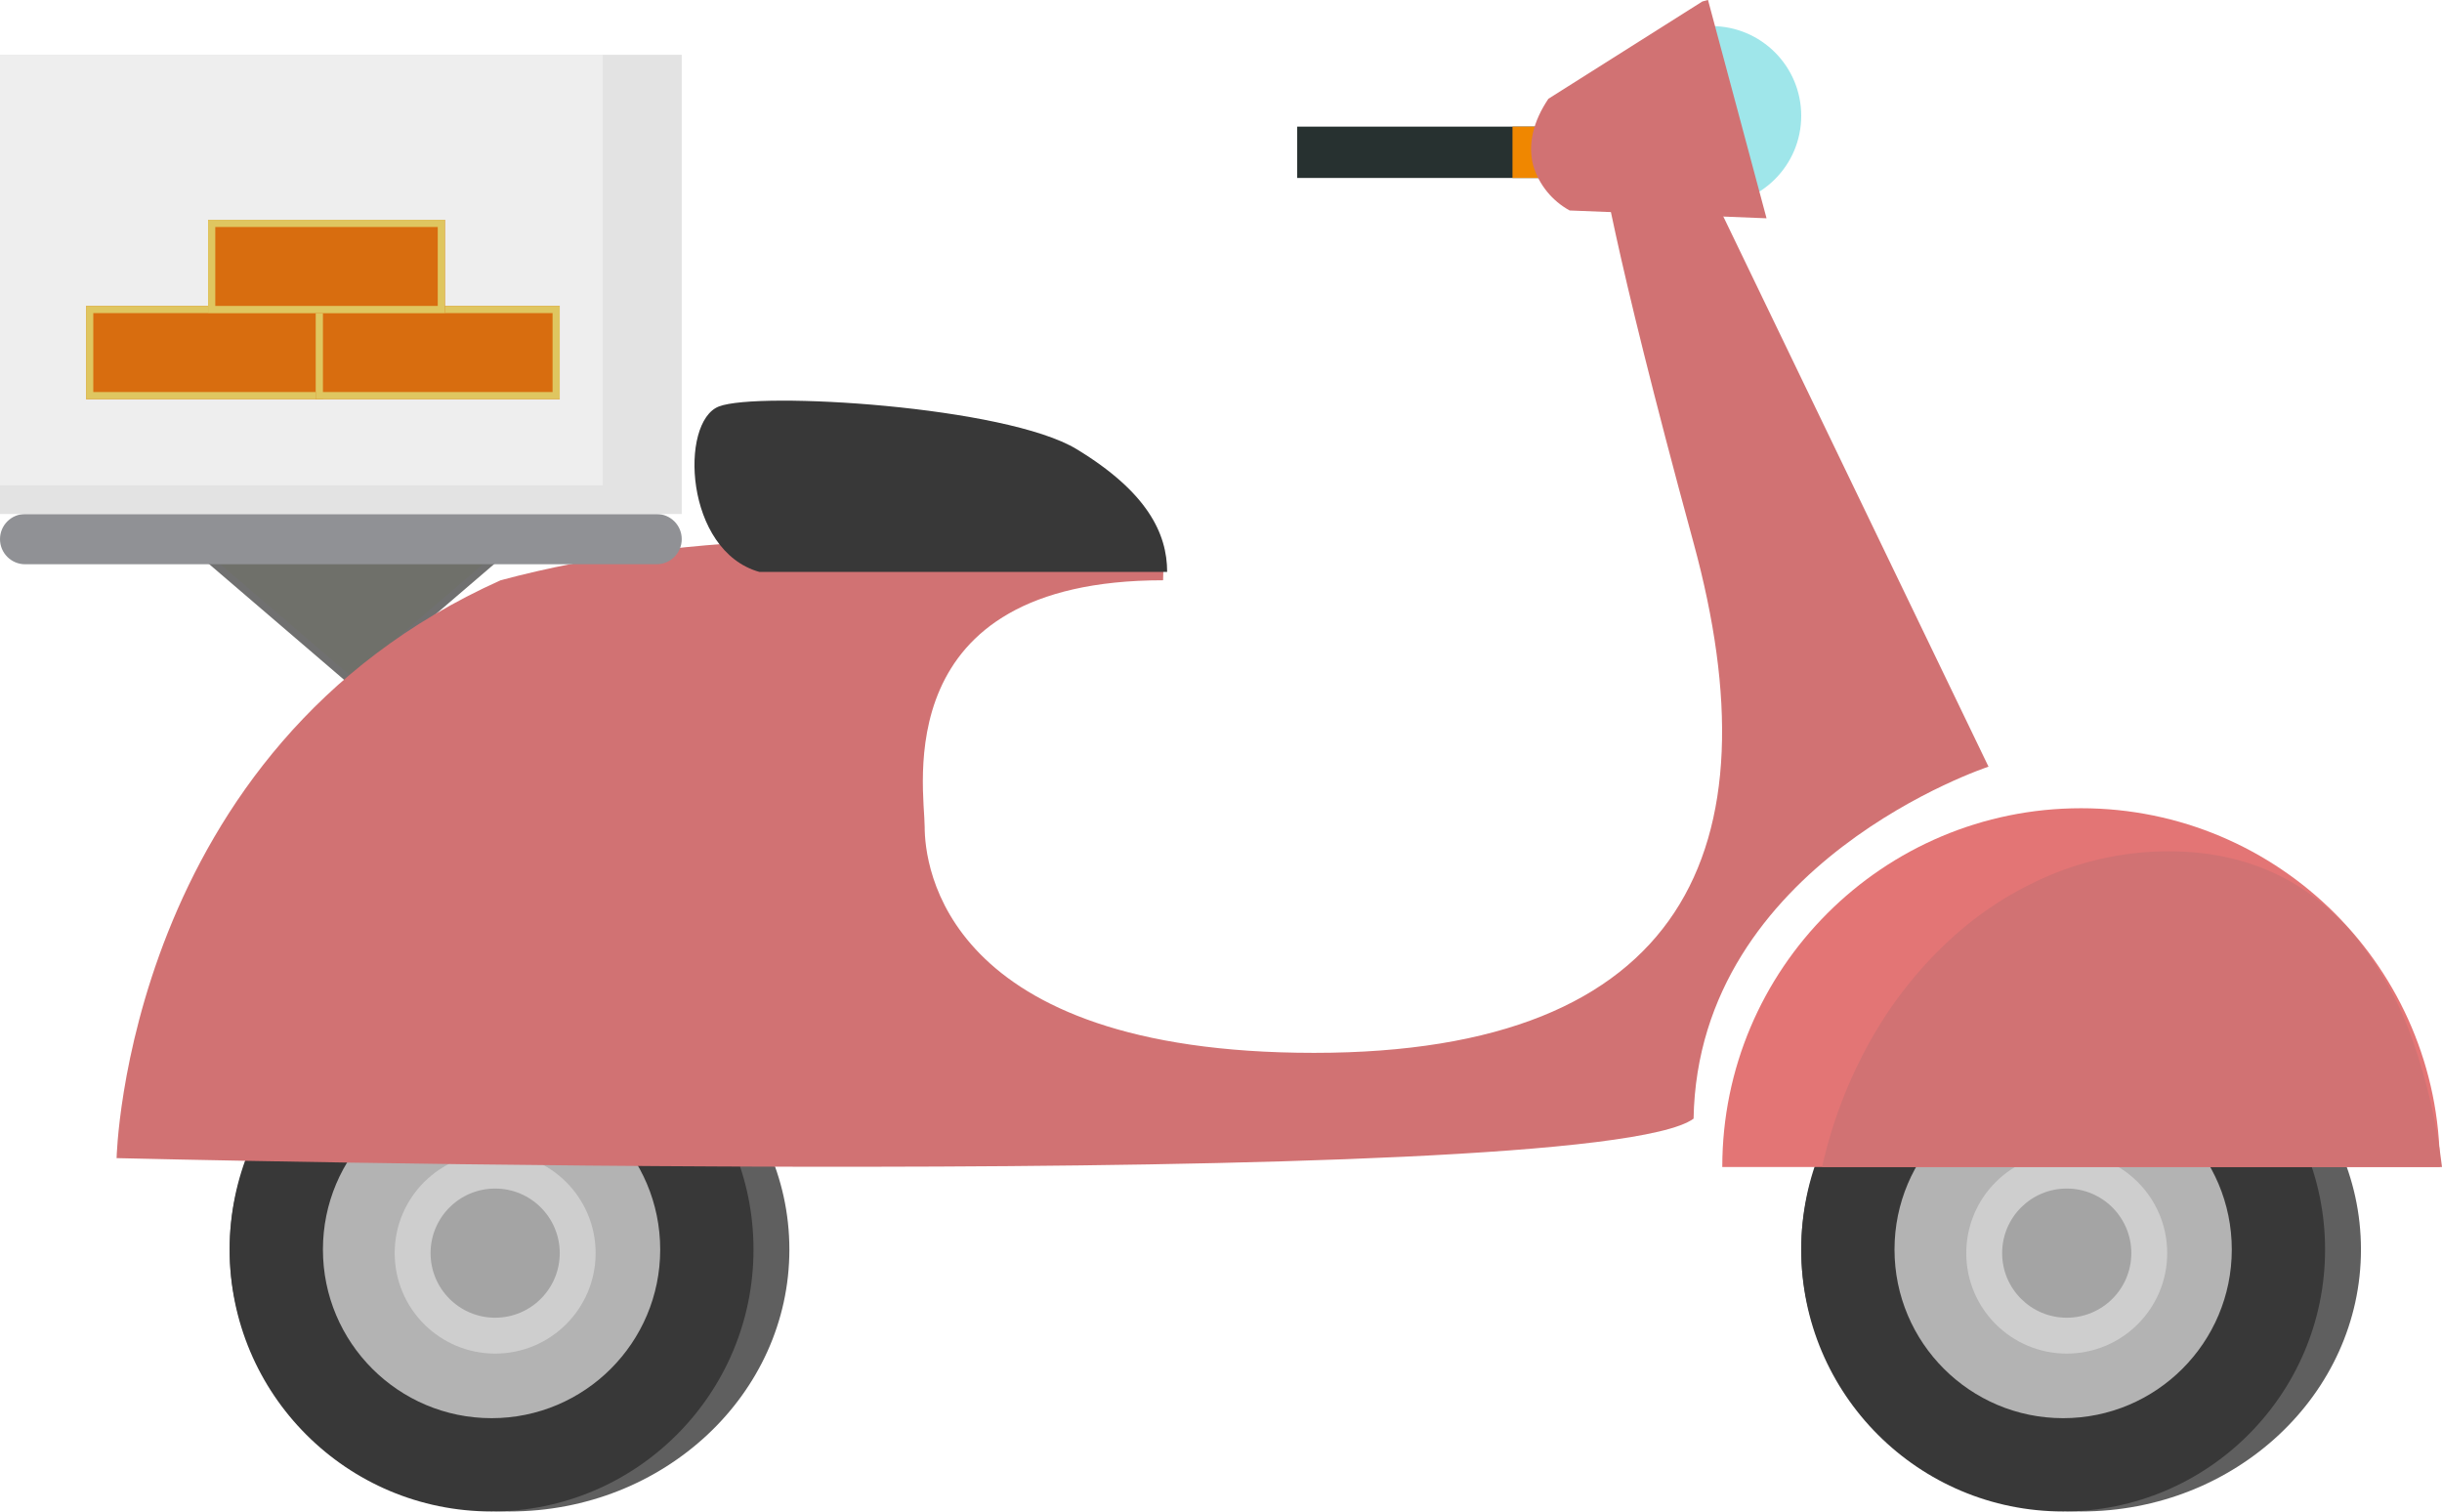
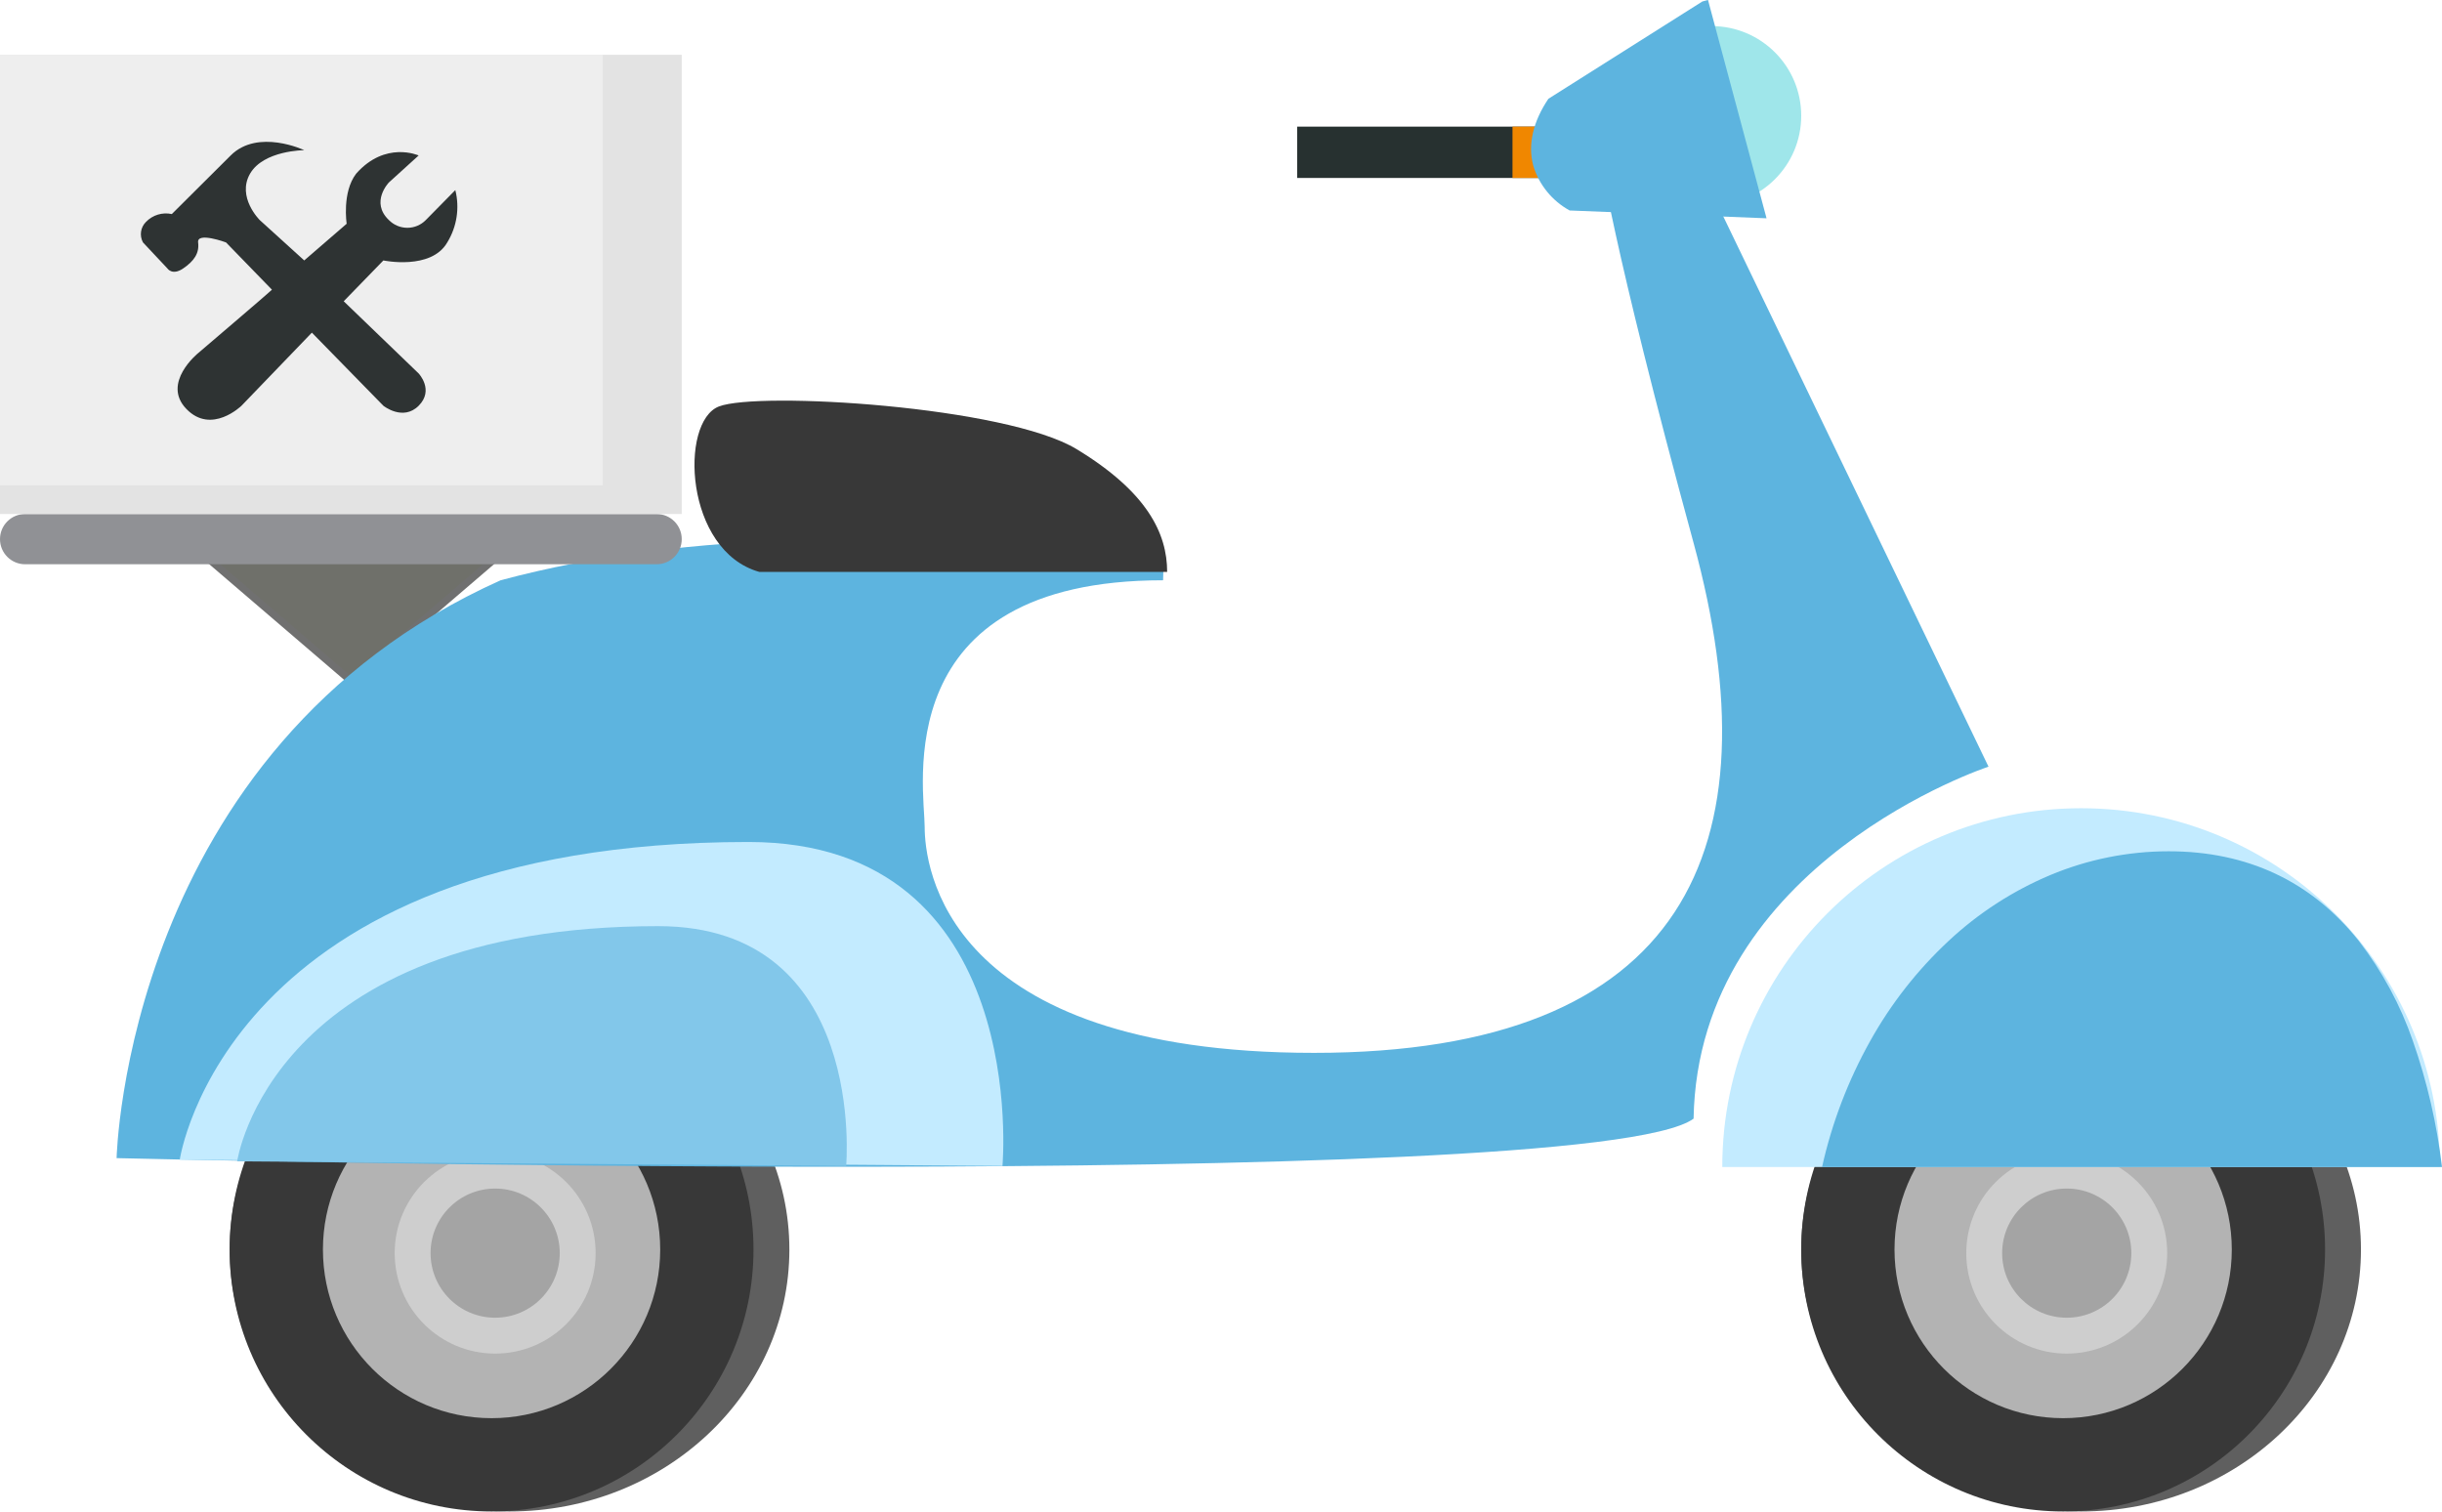
<svg xmlns="http://www.w3.org/2000/svg" width="340.293" height="210.634" viewBox="0 0 340.293 210.634">
-   <g id="Group_8" data-name="Group 8" transform="translate(-933 -540.366)">
-     <g id="Polygon_2" data-name="Polygon 2" transform="translate(1003 636) rotate(180)" fill="#6f706a">
+   <g id="Group_20" data-name="Group 20" transform="translate(-1473 -7.366)">
+     <g id="Polygon_2" data-name="Polygon 2" transform="translate(1543 103) rotate(180)" fill="#6f706a">
      <path d="M 40.648 17.5 L 1.352 17.5 L 21 0.659 L 40.648 17.5 Z" stroke="none" />
      <path d="M 21 1.317 L 2.703 17 L 39.297 17 L 21 1.317 M 21 0 L 42 18 L 0 18 L 21 0 Z" stroke="none" fill="#707070" />
    </g>
-     <g id="Group_6" data-name="Group 6" transform="translate(-122.188 91.014)">
+     <g id="Group_6" data-name="Group 6" transform="translate(417.812 -441.986)">
      <rect id="Rectangle_3" data-name="Rectangle 3" width="38" height="7.152" transform="translate(1235.953 467)" fill="#273130" />
      <rect id="Rectangle_4" data-name="Rectangle 4" width="8" height="7.152" transform="translate(1265.953 467)" fill="#f08700" />
    </g>
-     <circle id="Ellipse_10" data-name="Ellipse 10" cx="12.5" cy="12.5" r="12.5" transform="translate(1159 544)" fill="#9fe6ea" />
-     <g id="Group_3" data-name="Group 3" transform="translate(-202 -7)">
+     <circle id="Ellipse_10" data-name="Ellipse 10" cx="12.5" cy="12.5" r="12.5" transform="translate(1699 11)" fill="#9fe6ea" />
+     <g id="Group_3" data-name="Group 3" transform="translate(338 -540)">
      <ellipse id="Ellipse_7" data-name="Ellipse 7" cx="39" cy="36.5" rx="39" ry="36.5" transform="translate(1167 685)" fill="#5f5f5f" />
      <circle id="Ellipse_1" data-name="Ellipse 1" cx="36.5" cy="36.5" r="36.5" transform="translate(1167 685)" fill="#383838" />
      <circle id="Ellipse_4" data-name="Ellipse 4" cx="23.5" cy="23.5" r="23.5" transform="translate(1180 698)" fill="#b3b3b3" />
      <circle id="Ellipse_5" data-name="Ellipse 5" cx="14" cy="14" r="14" transform="translate(1190 708)" fill="#cecece" />
      <circle id="Ellipse_6" data-name="Ellipse 6" cx="9" cy="9" r="9" transform="translate(1195 713)" fill="#a4a4a4" />
    </g>
-     <g id="Group_4" data-name="Group 4" transform="translate(17 -7)">
+     <g id="Group_4" data-name="Group 4" transform="translate(557 -540)">
      <ellipse id="Ellipse_7-2" data-name="Ellipse 7" cx="39" cy="36.5" rx="39" ry="36.5" transform="translate(1167 685)" fill="#5f5f5f" />
      <circle id="Ellipse_1-2" data-name="Ellipse 1" cx="36.5" cy="36.5" r="36.5" transform="translate(1167 685)" fill="#383838" />
      <circle id="Ellipse_4-2" data-name="Ellipse 4" cx="23.5" cy="23.5" r="23.5" transform="translate(1180 698)" fill="#b3b3b3" />
      <circle id="Ellipse_5-2" data-name="Ellipse 5" cx="14" cy="14" r="14" transform="translate(1190 708)" fill="#cecece" />
      <circle id="Ellipse_6-2" data-name="Ellipse 6" cx="9" cy="9" r="9" transform="translate(1195 713)" fill="#a4a4a4" />
    </g>
-     <path id="Subtraction_1" data-name="Subtraction 1" d="M138,50H38a50,50,0,1,1,100,0Z" transform="translate(1135 653)" fill="#e37575" />
-     <path id="Subtraction_2" data-name="Subtraction 2" d="M74,173c-10.993,0-19.912-4.2-26.51-12.5a48.98,48.98,0,0,1-7.526-13.937A82.731,82.731,0,0,1,35.906,129h86.388a64.936,64.936,0,0,1-6.709,17.566A56.944,56.944,0,0,1,104.67,160.5a48.021,48.021,0,0,1-14.176,9.185A42.794,42.794,0,0,1,74,173Z" transform="translate(1309.199 831.999) rotate(180)" fill="#d17273" />
-     <path id="Path_2" data-name="Path 2" d="M1375,303.94l41.1,85.268s-40.475,13.295-41.1,49.052c-14.374,10.544-219.752,5.5-219.752,5.5s1.241-57.08,53.513-80.528c26.455-7.089,56.467-6.875,92.317-3.1a30.39,30.39,0,0,1,0,3.1c-38.593,0-33.225,29.05-33.225,34.349s2.543,31.509,54.265,31.509,64.506-28.423,52.883-71.057-13-54.095-13-54.095Z" transform="translate(-206 258)" fill="#d17273" />
-     <path id="Intersection_1" data-name="Intersection 1" d="M16.785,23.594A10.656,10.656,0,0,1,13.5,16.25c0-3.1,1.631-6,4.453-8.457L42.179.255Q42.588.249,43,.249v31.5Z" transform="matrix(0.966, -0.259, 0.259, 0.966, 1129.407, 551.254)" fill="#d17273" />
-     <path id="Path_3" data-name="Path 3" d="M-2.823,9.011c5.5-2.131,39.971-.042,49.846,5.945s12.62,11.779,12.62,17.112H2.817C-7.634,29.128-8.327,11.142-2.823,9.011Z" transform="translate(1036 588)" fill="#383838" />
-     <rect id="Rectangle_5" data-name="Rectangle 5" width="95" height="7" rx="3.5" transform="translate(933 612)" fill="#909195" />
-     <rect id="Rectangle_6" data-name="Rectangle 6" width="95" height="64" transform="translate(933 548)" fill="#e3e3e3" />
-     <rect id="Rectangle_7" data-name="Rectangle 7" width="84" height="60" transform="translate(933 548)" fill="#eee" />
-     <g id="Group_7" data-name="Group 7" transform="translate(-228 98)">
-       <g id="Rectangle_8" data-name="Rectangle 8" transform="translate(1173 485)" fill="#d86d0f" stroke="#dfc660" stroke-width="1">
-         <rect width="33" height="13" stroke="none" />
-         <rect x="0.5" y="0.5" width="32" height="12" fill="none" />
-       </g>
-       <g id="Rectangle_9" data-name="Rectangle 9" transform="translate(1205 485)" fill="#d86d0f" stroke="#dfc660" stroke-width="1">
-         <rect width="34" height="13" stroke="none" />
-         <rect x="0.5" y="0.5" width="33" height="12" fill="none" />
-       </g>
-       <g id="Rectangle_10" data-name="Rectangle 10" transform="translate(1190 473)" fill="#d86d0f" stroke="#dfc660" stroke-width="1">
-         <rect width="33" height="13" stroke="none" />
-         <rect x="0.5" y="0.5" width="32" height="12" fill="none" />
-       </g>
-     </g>
+     <path id="Subtraction_1" data-name="Subtraction 1" d="M138,50H38a50,50,0,1,1,100,0Z" transform="translate(1675 120)" fill="#c3ebff" />
+     <path id="Subtraction_2" data-name="Subtraction 2" d="M74,173c-10.993,0-19.912-4.2-26.51-12.5a48.98,48.98,0,0,1-7.526-13.937A82.731,82.731,0,0,1,35.906,129h86.388a64.936,64.936,0,0,1-6.709,17.566A56.944,56.944,0,0,1,104.67,160.5a48.021,48.021,0,0,1-14.176,9.185A42.794,42.794,0,0,1,74,173Z" transform="translate(1849.199 298.999) rotate(180)" fill="#5db4df" />
+     <path id="Path_2" data-name="Path 2" d="M1375,303.94l41.1,85.268s-40.475,13.295-41.1,49.052c-14.374,10.544-219.752,5.5-219.752,5.5s1.241-57.08,53.513-80.528c26.455-7.089,56.467-6.875,92.317-3.1a30.39,30.39,0,0,1,0,3.1c-38.593,0-33.225,29.05-33.225,34.349s2.543,31.509,54.265,31.509,64.506-28.423,52.883-71.057-13-54.095-13-54.095Z" transform="translate(334 -275)" fill="#5db4df" />
+     <path id="Intersection_1" data-name="Intersection 1" d="M16.785,23.594A10.656,10.656,0,0,1,13.5,16.25c0-3.1,1.631-6,4.453-8.457L42.179.255Q42.588.249,43,.249v31.5Z" transform="matrix(0.966, -0.259, 0.259, 0.966, 1669.407, 18.254)" fill="#5db4df" />
+     <path id="Path_3" data-name="Path 3" d="M-2.823,9.011c5.5-2.131,39.971-.042,49.846,5.945s12.62,11.779,12.62,17.112H2.817C-7.634,29.128-8.327,11.142-2.823,9.011Z" transform="translate(1576 55)" fill="#383838" />
+     <rect id="Rectangle_5" data-name="Rectangle 5" width="95" height="7" rx="3.5" transform="translate(1473 79)" fill="#909195" />
+     <rect id="Rectangle_6" data-name="Rectangle 6" width="95" height="64" transform="translate(1473 15)" fill="#e3e3e3" />
+     <rect id="Rectangle_7" data-name="Rectangle 7" width="84" height="60" transform="translate(1473 15)" fill="#eee" />
+     <path id="Path_21" data-name="Path 21" d="M1704.618,766.722l9.964,10.189s2.728,2.19,4.918,0,0-4.5,0-4.5l-10.446-10.061,5.529-5.689s6.647,1.4,8.9-2.507a9.52,9.52,0,0,0,1.125-7.3l-4.114,4.179a3.605,3.605,0,0,1-5.143,0c-2.636-2.507,0-5.239,0-5.239l4.146-3.761s-4.628-2.089-8.711,2.539c-1.993,2.6-1.318,6.975-1.318,6.975l-5.914,5.111-6.2-5.625s-3.232-3.2-1.35-6.461,7.553-3.279,7.553-3.279-6.461-3.054-10.254.739-8.2,8.164-8.2,8.164a3.859,3.859,0,0,0-3.6,1.093,2.4,2.4,0,0,0-.418,2.861l3.407,3.632s.675,1.029,2.186,0,2.282-2.121,2.089-3.632,3.889,0,3.889,0l6.4,6.589c0,.064-10.286,8.839-10.286,8.839s-5.145,4.15-1.639,7.779,7.682-.45,7.682-.45Z" transform="translate(-188.159 -713)" fill="#2e3333" />
+     <path id="Path_22" data-name="Path 22" d="M1498.048,168.986s6.381-44.282,79.27-44.282c39.436,0,35.376,45.147,35.376,45.147Z" fill="#c3ebff" />
+     <path id="Path_23" data-name="Path 23" d="M1498.048,157.483s4.723-32.779,58.677-32.779c29.192,0,26.187,33.419,26.187,33.419Z" transform="translate(8 11.728)" fill="#82c7ea" />
  </g>
</svg>
